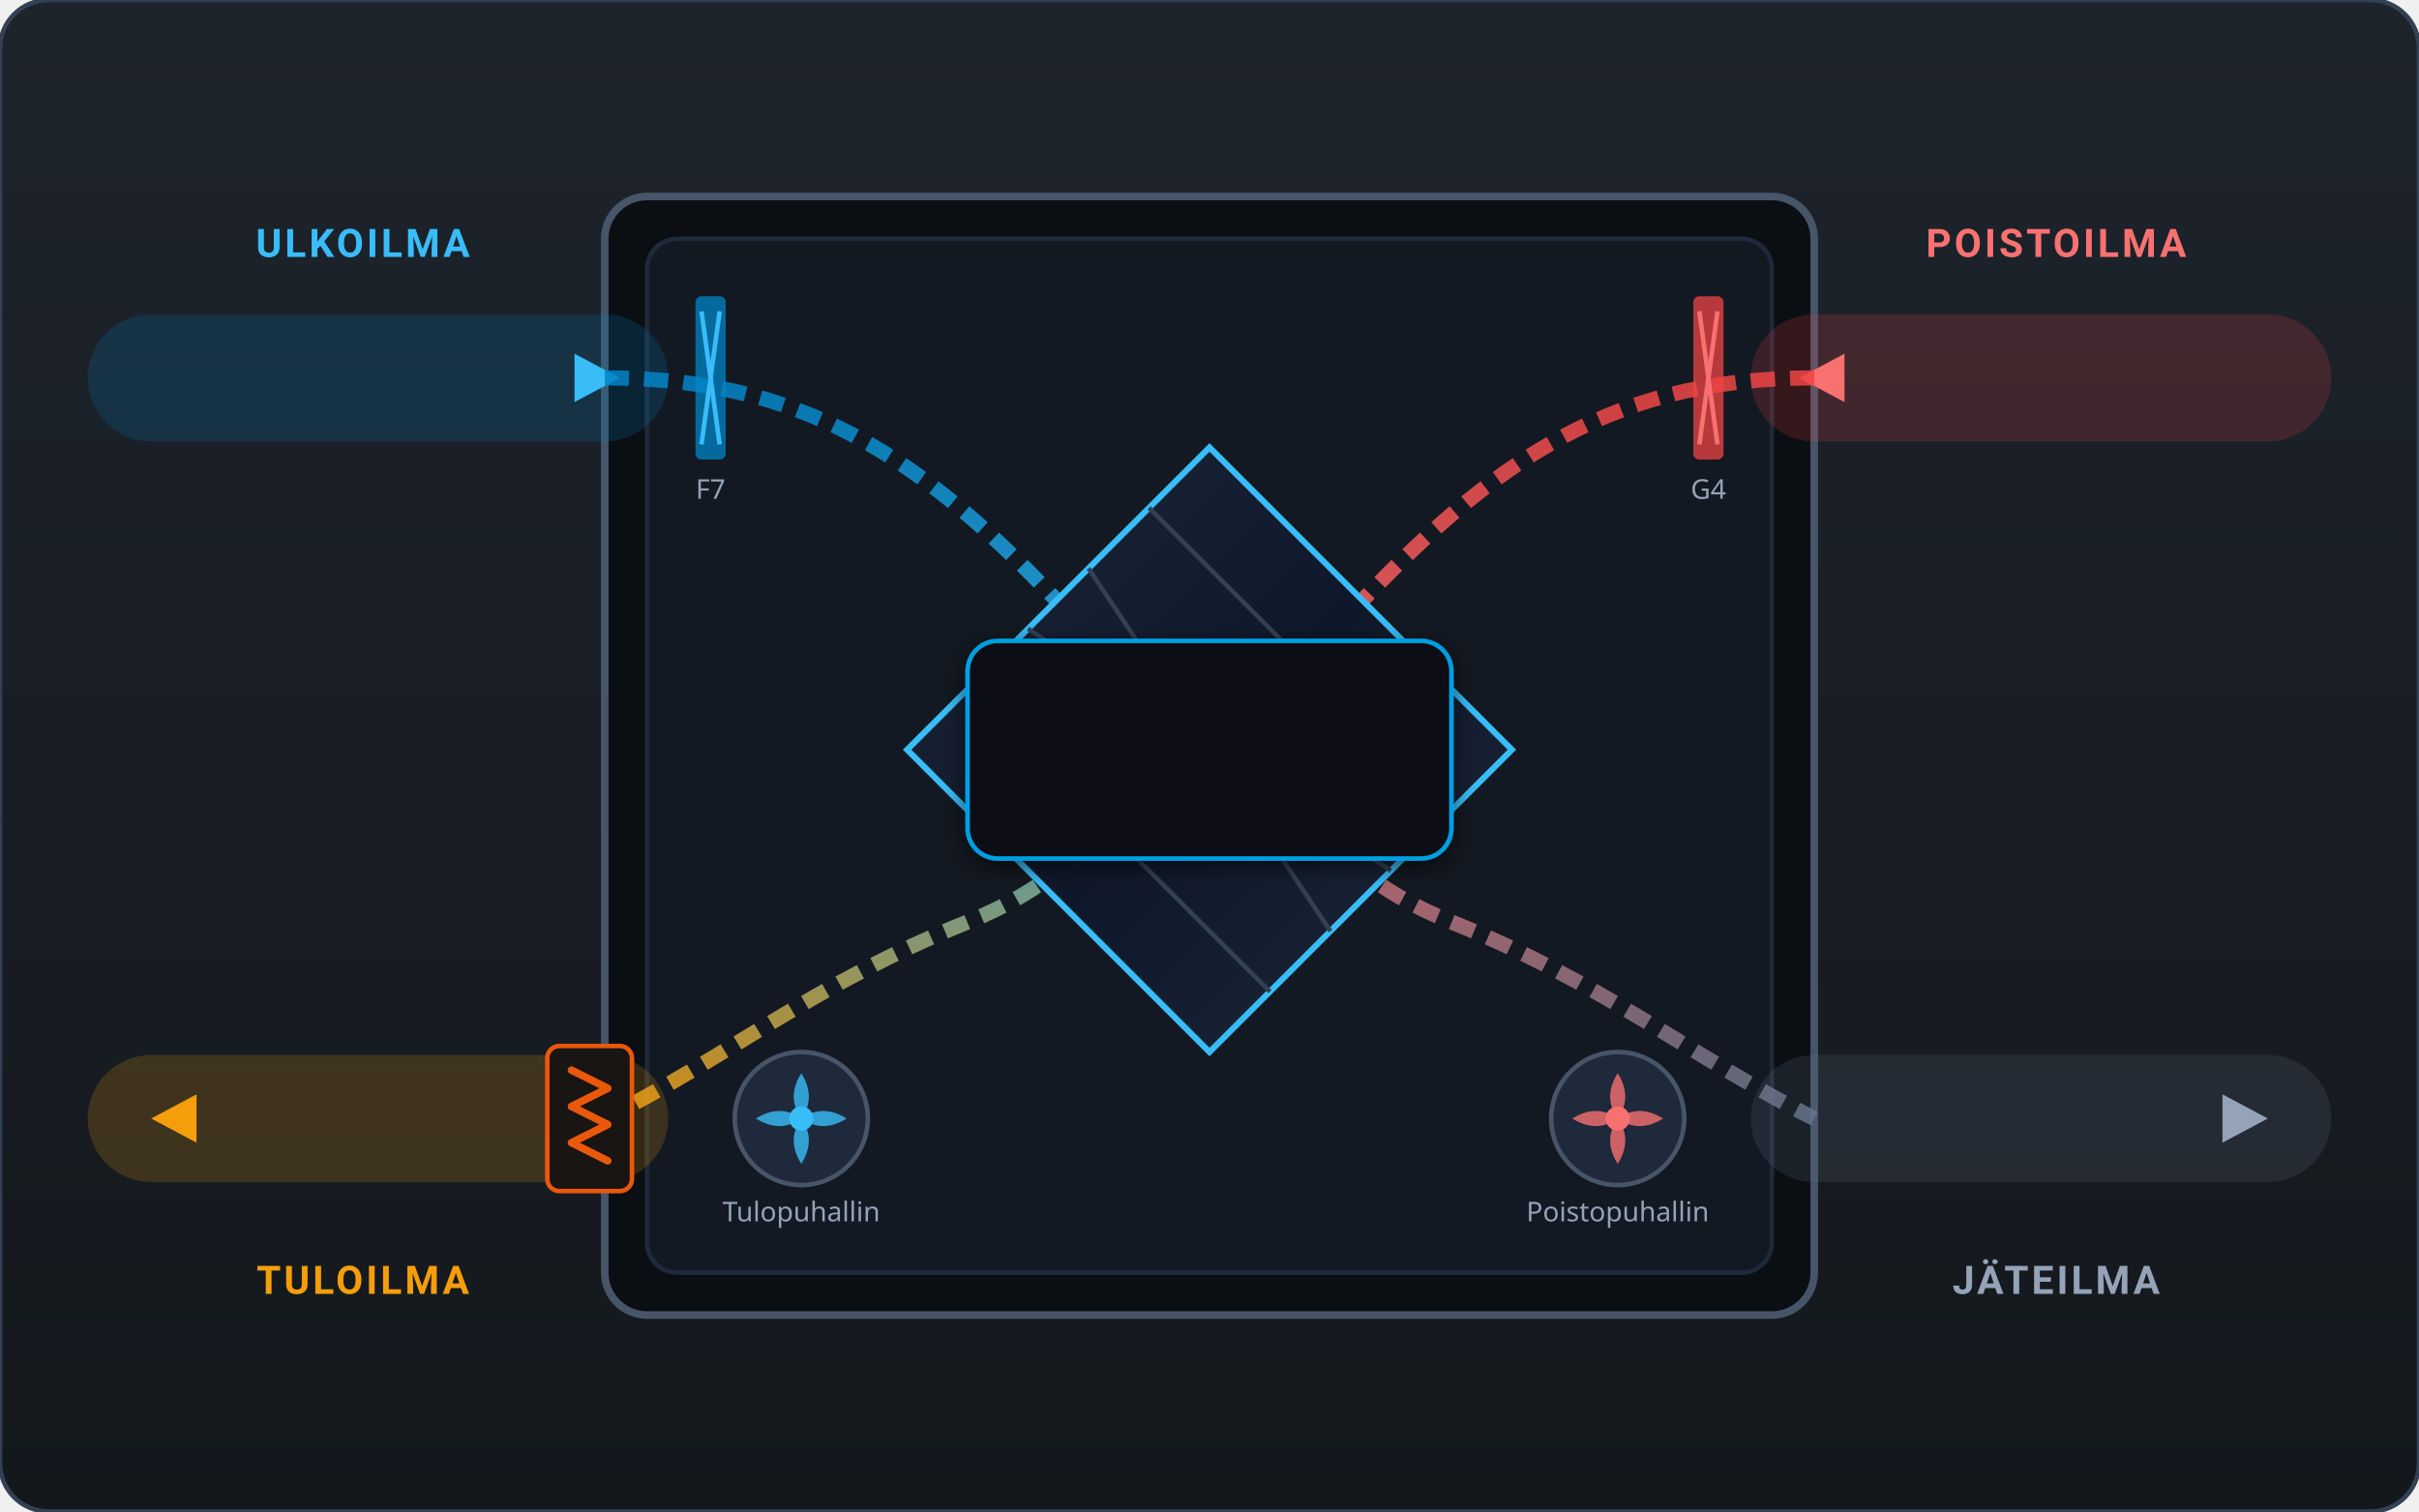
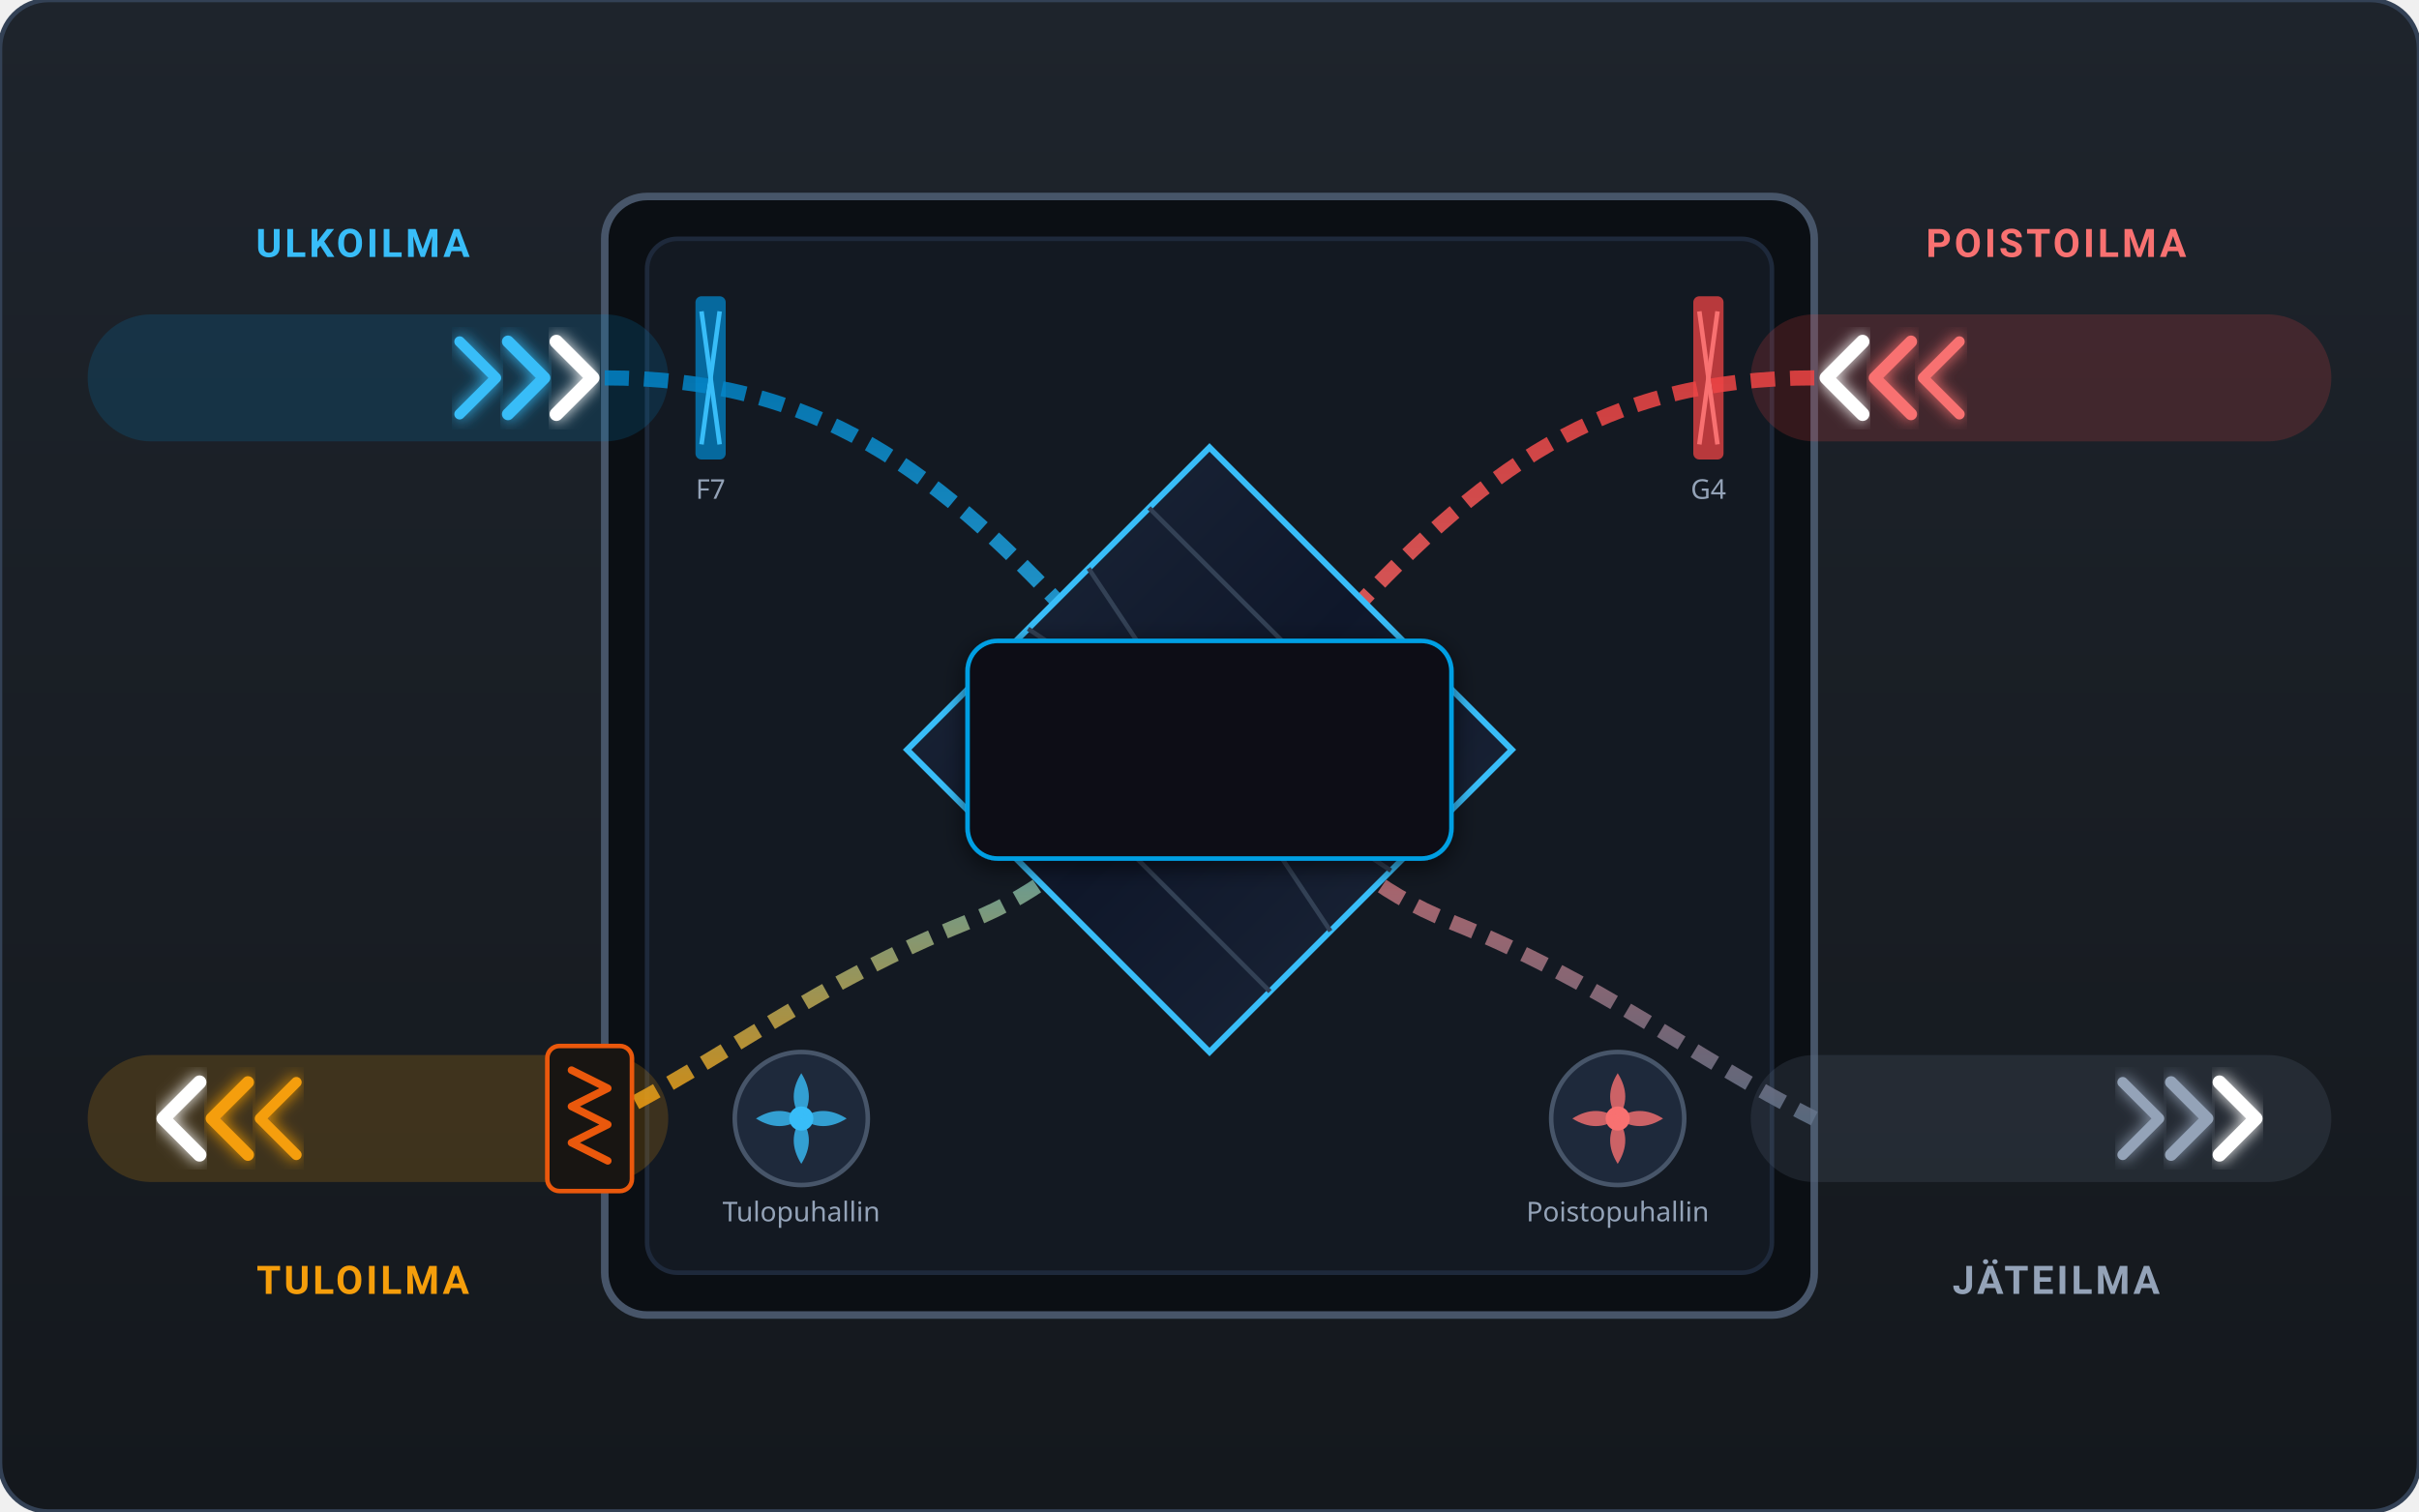
<svg xmlns="http://www.w3.org/2000/svg" viewBox="0 0 800 500" width="100%" height="100%">
  <defs>
    <linearGradient id="bgGrad" x1="0%" y1="0%" x2="0%" y2="100%">
      <stop offset="0%" stop-color="#1e242c" />
      <stop offset="100%" stop-color="#14181d" />
    </linearGradient>
    <linearGradient id="freshAirGrad" x1="0%" y1="0%" x2="100%" y2="0%">
      <stop offset="0%" stop-color="#38bdf8" stop-opacity="0.9" />
      <stop offset="100%" stop-color="#0284c7" stop-opacity="0.9" />
    </linearGradient>
    <linearGradient id="supplyAirGrad" x1="100%" y1="0%" x2="0%" y2="0%">
      <stop offset="0%" stop-color="#f59e0b" stop-opacity="0.9" />
      <stop offset="100%" stop-color="#ea580c" stop-opacity="0.9" />
    </linearGradient>
    <linearGradient id="exhaustAirGrad" x1="100%" y1="0%" x2="0%" y2="0%">
      <stop offset="0%" stop-color="#f87171" stop-opacity="0.9" />
      <stop offset="100%" stop-color="#ef4444" stop-opacity="0.9" />
    </linearGradient>
    <linearGradient id="wasteAirGrad" x1="0%" y1="0%" x2="100%" y2="0%">
      <stop offset="0%" stop-color="#64748b" stop-opacity="0.9" />
      <stop offset="100%" stop-color="#475569" stop-opacity="0.9" />
    </linearGradient>
    <linearGradient id="coreGrad" x1="0%" y1="0%" x2="100%" y2="100%">
      <stop offset="0%" stop-color="#1e293b" />
      <stop offset="50%" stop-color="#0f172a" />
      <stop offset="100%" stop-color="#1e293b" />
    </linearGradient>
    <linearGradient id="freshCoreFlow" x1="0%" y1="0%" x2="0%" y2="100%">
      <stop offset="0%" stop-color="#0284c7" />
      <stop offset="50%" stop-color="#38bdf8" />
      <stop offset="100%" stop-color="#f59e0b" />
    </linearGradient>
    <linearGradient id="exhaustCoreFlow" x1="0%" y1="0%" x2="0%" y2="100%">
      <stop offset="0%" stop-color="#ef4444" />
      <stop offset="50%" stop-color="#f87171" />
      <stop offset="100%" stop-color="#64748b" />
    </linearGradient>
    <filter id="heaterGlow" x="-30%" y="-30%" width="160%" height="160%">
      <feGaussianBlur stdDeviation="3.5" result="blur" />
      <feComposite in="SourceGraphic" in2="blur" operator="over" />
    </filter>
+     <filter id="arrowGlow" x="-20%" y="-20%" width="140%" height="140%">
+       <feGaussianBlur stdDeviation="2.5" result="blur" />
+       <feComposite in="SourceGraphic" in2="blur" operator="over" />
+     </filter>
    <filter id="plateShadow" x="-20%" y="-20%" width="140%" height="140%">
      <feDropShadow dx="0" dy="2" stdDeviation="4" flood-color="#000000" flood-opacity="0.6" />
    </filter>
  </defs>
  <rect width="800" height="500" rx="16" fill="url(#bgGrad)" stroke="#334155" stroke-width="1.5" />
  <rect x="200" y="65" width="400" height="370" rx="14" fill="#0b0f14" stroke="#475569" stroke-width="2.5" />
  <rect x="214" y="79" width="372" height="342" rx="10" fill="#131922" stroke="#1e293b" stroke-width="1.5" />
  <text x="120" y="85" fill="#38bdf8" font-size="13" font-weight="700" font-family="-apple-system, BlinkMacSystemFont, 'Segoe UI', Roboto, sans-serif" letter-spacing="1" text-anchor="middle">ULKOILMA</text>
  <path d="M 50 125 L 200 125" stroke="#0284c7" stroke-width="42" stroke-linecap="round" fill="none" opacity="0.18" />
  <path d="M 50 125 L 200 125" stroke="url(#freshAirGrad)" stroke-width="8" stroke-linecap="round" fill="none" />
-   <polygon points="190,117 205,125 190,133" fill="#38bdf8" />
+   <path d="M 152 113 L 164 125 L 152 137" fill="none" stroke="#38bdf8" stroke-width="3.5" stroke-linecap="round" stroke-linejoin="round" filter="url(#arrowGlow)" />
+   <path d="M 168 113 L 180 125 L 168 137" fill="none" stroke="#38bdf8" stroke-width="4" stroke-linecap="round" stroke-linejoin="round" filter="url(#arrowGlow)" />
+   <path d="M 184 113 L 196 125 L 184 137" fill="none" stroke="#ffffff" stroke-width="4.5" stroke-linecap="round" stroke-linejoin="round" filter="url(#arrowGlow)" />
  <text x="680" y="85" fill="#f87171" font-size="13" font-weight="700" font-family="-apple-system, BlinkMacSystemFont, 'Segoe UI', Roboto, sans-serif" letter-spacing="1" text-anchor="middle">POISTOILMA</text>
  <path d="M 750 125 L 600 125" stroke="#ef4444" stroke-width="42" stroke-linecap="round" fill="none" opacity="0.18" />
  <path d="M 750 125 L 600 125" stroke="url(#exhaustAirGrad)" stroke-width="8" stroke-linecap="round" fill="none" />
-   <polygon points="610,117 595,125 610,133" fill="#f87171" />
+   <path d="M 648 113 L 636 125 L 648 137" fill="none" stroke="#f87171" stroke-width="3.5" stroke-linecap="round" stroke-linejoin="round" filter="url(#arrowGlow)" />
+   <path d="M 632 113 L 620 125 L 632 137" fill="none" stroke="#f87171" stroke-width="4" stroke-linecap="round" stroke-linejoin="round" filter="url(#arrowGlow)" />
+   <path d="M 616 113 L 604 125 L 616 137" fill="none" stroke="#ffffff" stroke-width="4.5" stroke-linecap="round" stroke-linejoin="round" filter="url(#arrowGlow)" />
  <text x="120" y="428" fill="#f59e0b" font-size="13" font-weight="700" font-family="-apple-system, BlinkMacSystemFont, 'Segoe UI', Roboto, sans-serif" letter-spacing="1" text-anchor="middle">TULOILMA</text>
  <path d="M 200 370 L 50 370" stroke="#f59e0b" stroke-width="42" stroke-linecap="round" fill="none" opacity="0.18" />
  <path d="M 200 370 L 50 370" stroke="url(#supplyAirGrad)" stroke-width="8" stroke-linecap="round" fill="none" />
-   <polygon points="65,362 50,370 65,378" fill="#f59e0b" />
+   <path d="M 98 358 L 86 370 L 98 382" fill="none" stroke="#f59e0b" stroke-width="3.5" stroke-linecap="round" stroke-linejoin="round" filter="url(#arrowGlow)" />
+   <path d="M 82 358 L 70 370 L 82 382" fill="none" stroke="#f59e0b" stroke-width="4" stroke-linecap="round" stroke-linejoin="round" filter="url(#arrowGlow)" />
+   <path d="M 66 358 L 54 370 L 66 382" fill="none" stroke="#ffffff" stroke-width="4.5" stroke-linecap="round" stroke-linejoin="round" filter="url(#arrowGlow)" />
  <text x="680" y="428" fill="#94a3b8" font-size="13" font-weight="700" font-family="-apple-system, BlinkMacSystemFont, 'Segoe UI', Roboto, sans-serif" letter-spacing="1" text-anchor="middle">JÄTEILMA</text>
  <path d="M 600 370 L 750 370" stroke="#64748b" stroke-width="42" stroke-linecap="round" fill="none" opacity="0.18" />
  <path d="M 600 370 L 750 370" stroke="url(#wasteAirGrad)" stroke-width="8" stroke-linecap="round" fill="none" />
-   <polygon points="735,362 750,370 735,378" fill="#94a3b8" />
+   <path d="M 702 358 L 714 370 L 702 382" fill="none" stroke="#94a3b8" stroke-width="3.5" stroke-linecap="round" stroke-linejoin="round" filter="url(#arrowGlow)" />
+   <path d="M 718 358 L 730 370 L 718 382" fill="none" stroke="#94a3b8" stroke-width="4" stroke-linecap="round" stroke-linejoin="round" filter="url(#arrowGlow)" />
+   <path d="M 734 358 L 746 370 L 734 382" fill="none" stroke="#ffffff" stroke-width="4.5" stroke-linecap="round" stroke-linejoin="round" filter="url(#arrowGlow)" />
  <g transform="translate(230, 98)">
    <rect x="0" y="0" width="10" height="54" rx="2" fill="#0284c7" opacity="0.75" />
    <line x1="2" y1="5" x2="8" y2="49" stroke="#38bdf8" stroke-width="1.5" />
    <line x1="8" y1="5" x2="2" y2="49" stroke="#38bdf8" stroke-width="1.5" />
    <text x="5" y="67" fill="#94a3b8" font-size="9" font-family="sans-serif" text-anchor="middle">F7</text>
  </g>
  <g transform="translate(560, 98)">
    <rect x="0" y="0" width="10" height="54" rx="2" fill="#ef4444" opacity="0.75" />
    <line x1="2" y1="5" x2="8" y2="49" stroke="#f87171" stroke-width="1.5" />
    <line x1="8" y1="5" x2="2" y2="49" stroke="#f87171" stroke-width="1.5" />
    <text x="5" y="67" fill="#94a3b8" font-size="9" font-family="sans-serif" text-anchor="middle">G4</text>
  </g>
  <path d="M 200 125 C 270 125, 310 155, 360 210 C 390 245, 370 285, 320 305 C 270 325, 240 350, 200 370" stroke="url(#freshCoreFlow)" stroke-width="5" stroke-dasharray="8,5" fill="none" opacity="0.85" />
  <path d="M 600 125 C 530 125, 490 155, 440 210 C 410 245, 430 285, 480 305 C 530 325, 560 350, 600 370" stroke="url(#exhaustCoreFlow)" stroke-width="5" stroke-dasharray="8,5" fill="none" opacity="0.85" />
  <g transform="translate(400, 248)">
    <polygon points="0,-100 100,0 0,100 -100,0" fill="url(#coreGrad)" stroke="#38bdf8" stroke-width="2" />
    <line x1="-60" y1="-40" x2="60" y2="40" stroke="#334155" stroke-width="1.5" />
    <line x1="-40" y1="-60" x2="40" y2="60" stroke="#334155" stroke-width="1.5" />
    <line x1="-20" y1="-80" x2="80" y2="20" stroke="#334155" stroke-width="1.5" />
    <line x1="-80" y1="-20" x2="20" y2="80" stroke="#334155" stroke-width="1.5" />
    <rect x="-80" y="-36" width="160" height="72" rx="10" fill="#090d12" stroke="#009fe3" stroke-width="1.5" filter="url(#plateShadow)" />
  </g>
  <g transform="translate(265, 370)">
    <circle cx="0" cy="0" r="22" fill="#1e293b" stroke="#475569" stroke-width="1.5" />
    <circle cx="0" cy="0" r="4" fill="#38bdf8" />
    <path d="M 0,-15 Q 5,-7 0,0 Q -5,-7 0,-15" fill="#38bdf8" opacity="0.8" />
    <path d="M 15,0 Q 7,5 0,0 Q 7,-5 15,0" fill="#38bdf8" opacity="0.8" />
    <path d="M 0,15 Q -5,7 0,0 Q 5,7 0,15" fill="#38bdf8" opacity="0.8" />
    <path d="M -15,0 Q -7,-5 0,0 Q -7,5 -15,0" fill="#38bdf8" opacity="0.8" />
    <text x="0" y="34" fill="#94a3b8" font-size="9" font-family="sans-serif" text-anchor="middle">Tulopuhallin</text>
  </g>
  <g transform="translate(535, 370)">
    <circle cx="0" cy="0" r="22" fill="#1e293b" stroke="#475569" stroke-width="1.5" />
    <circle cx="0" cy="0" r="4" fill="#f87171" />
    <path d="M 0,-15 Q 5,-7 0,0 Q -5,-7 0,-15" fill="#f87171" opacity="0.8" />
    <path d="M 15,0 Q 7,5 0,0 Q 7,-5 15,0" fill="#f87171" opacity="0.8" />
    <path d="M 0,15 Q -5,7 0,0 Q 5,7 0,15" fill="#f87171" opacity="0.8" />
    <path d="M -15,0 Q -7,-5 0,0 Q -7,5 -15,0" fill="#f87171" opacity="0.8" />
    <text x="0" y="34" fill="#94a3b8" font-size="9" font-family="sans-serif" text-anchor="middle">Poistopuhallin</text>
  </g>
  <g transform="translate(195, 370)" id="heater_coil">
    <rect x="-14" y="-24" width="28" height="48" rx="4" fill="#181512" stroke="#ea580c" stroke-width="1.5" />
    <path d="M -6,-16 L 6,-10 L -6,-4 L 6,2 L -6,8 L 6,14" fill="none" stroke="#ea580c" stroke-width="2.5" stroke-linecap="round" stroke-linejoin="round" id="heater_path" />
  </g>
</svg>
